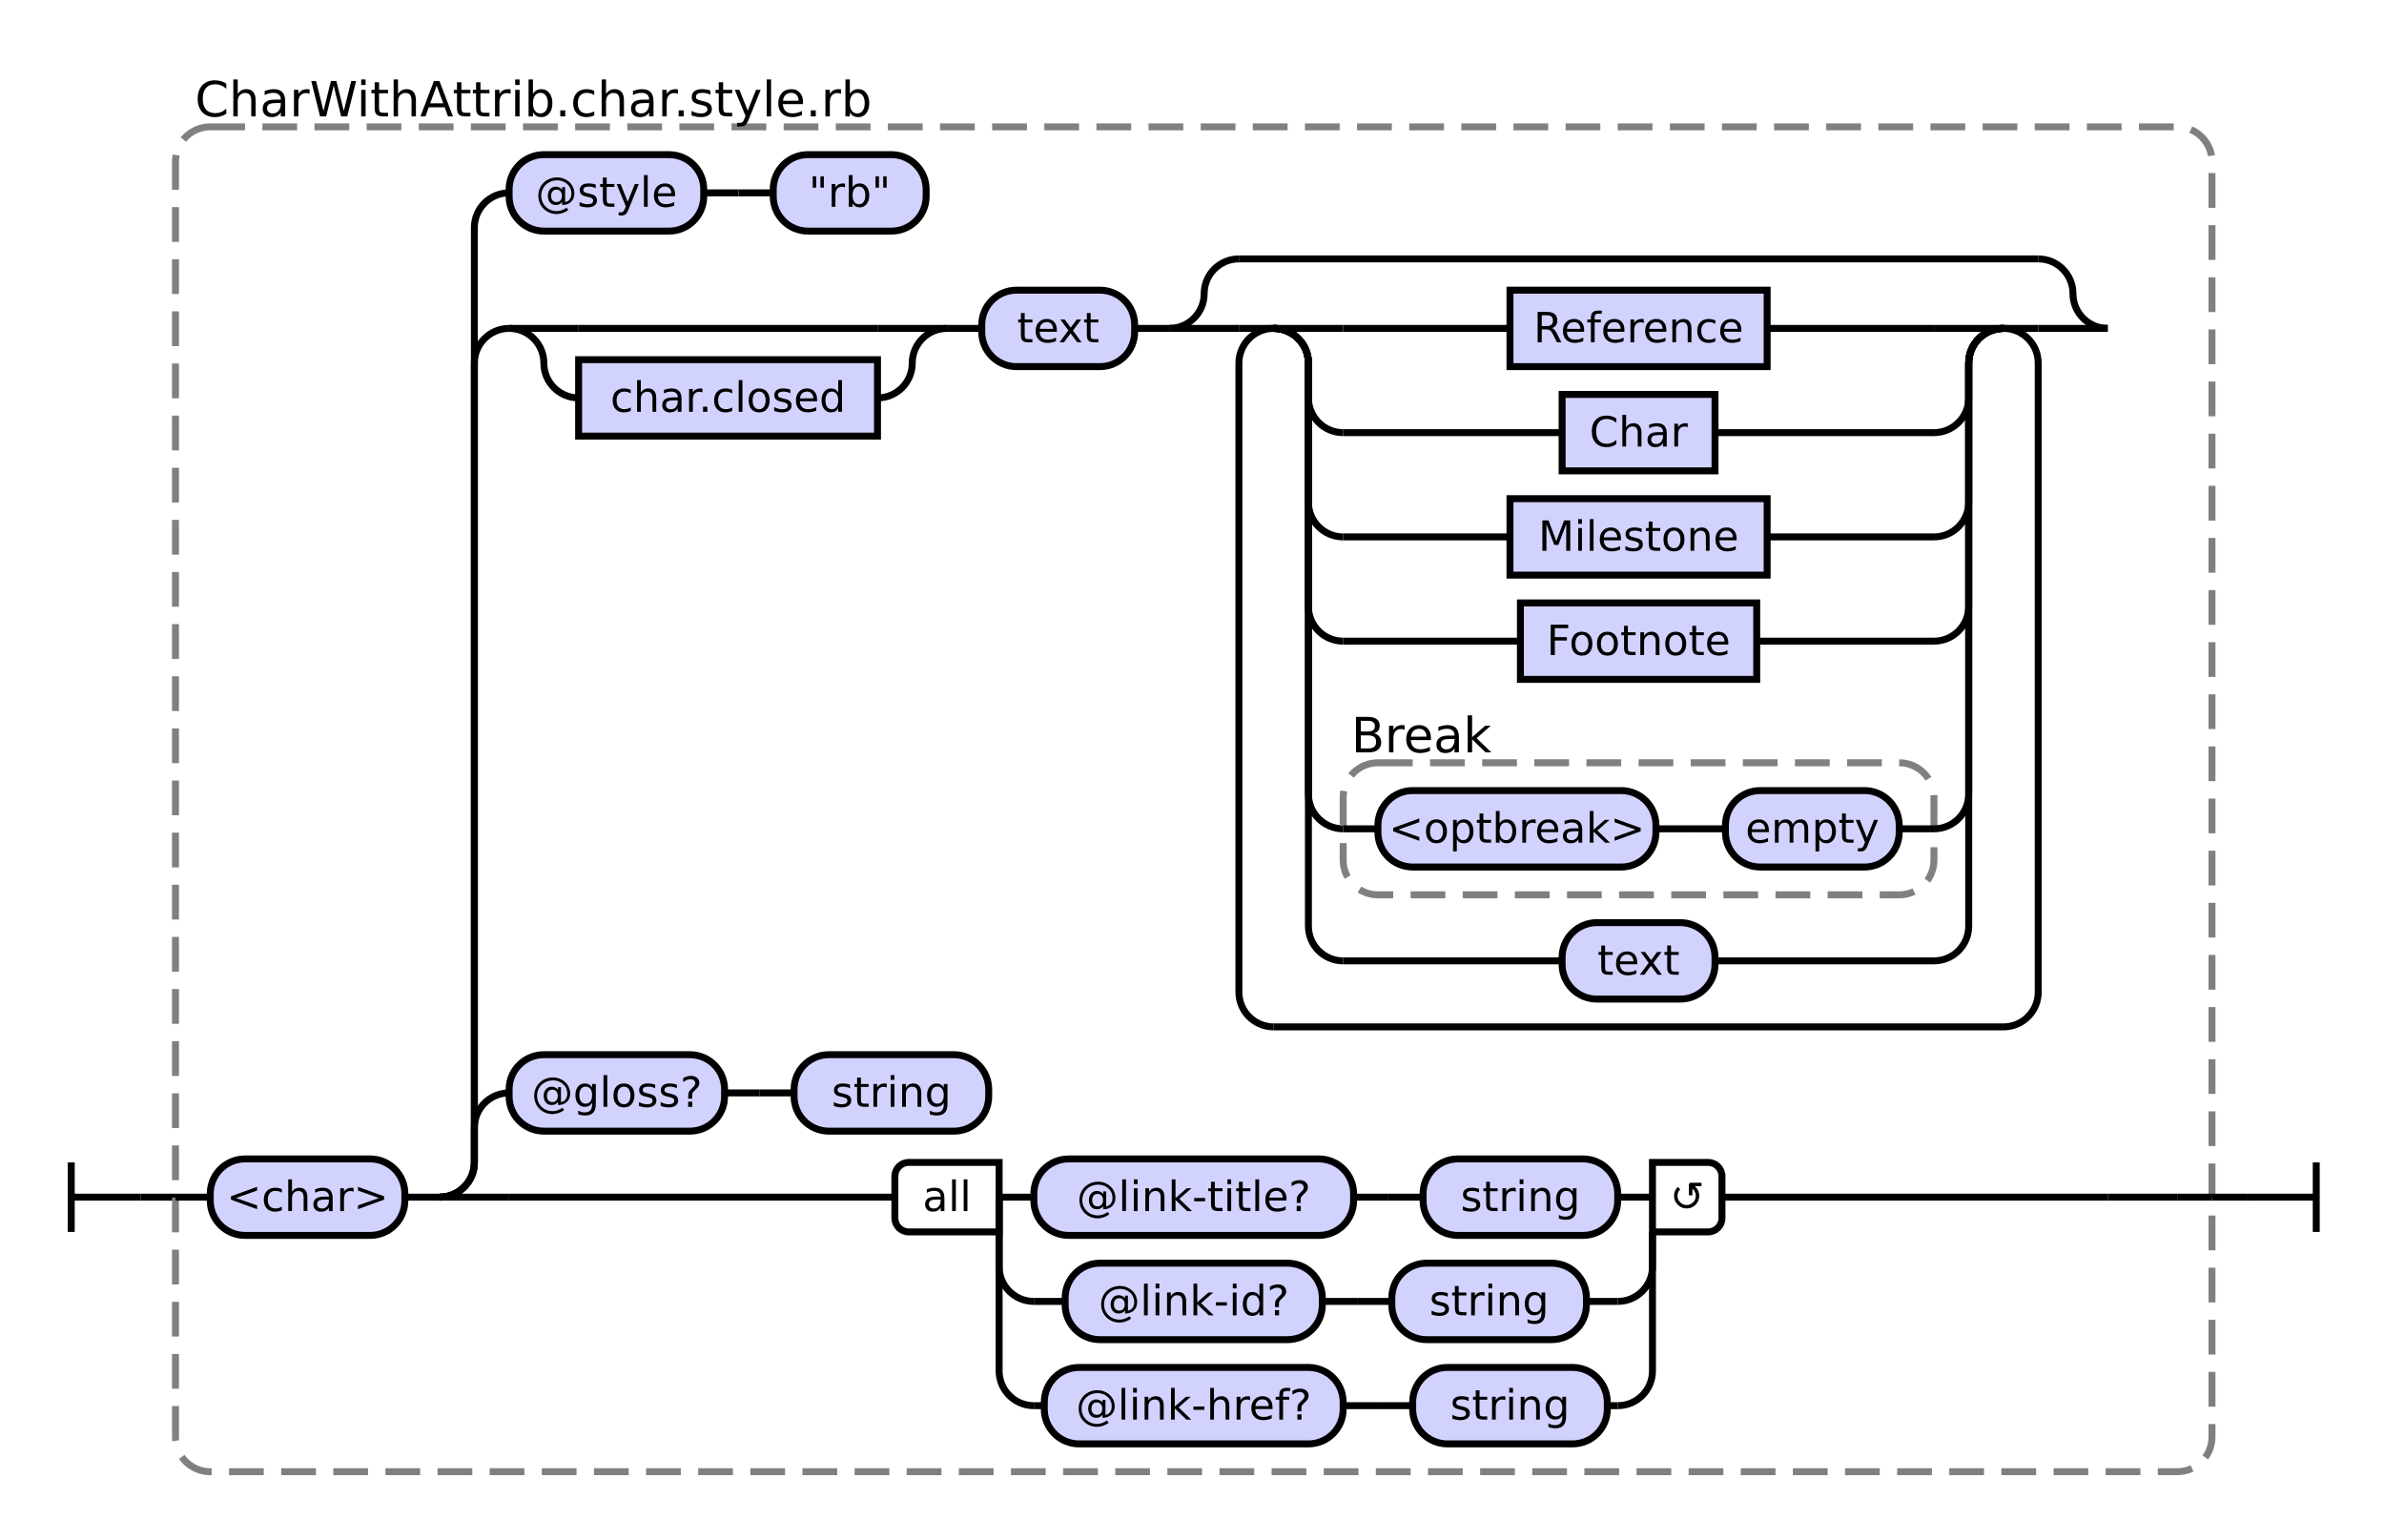
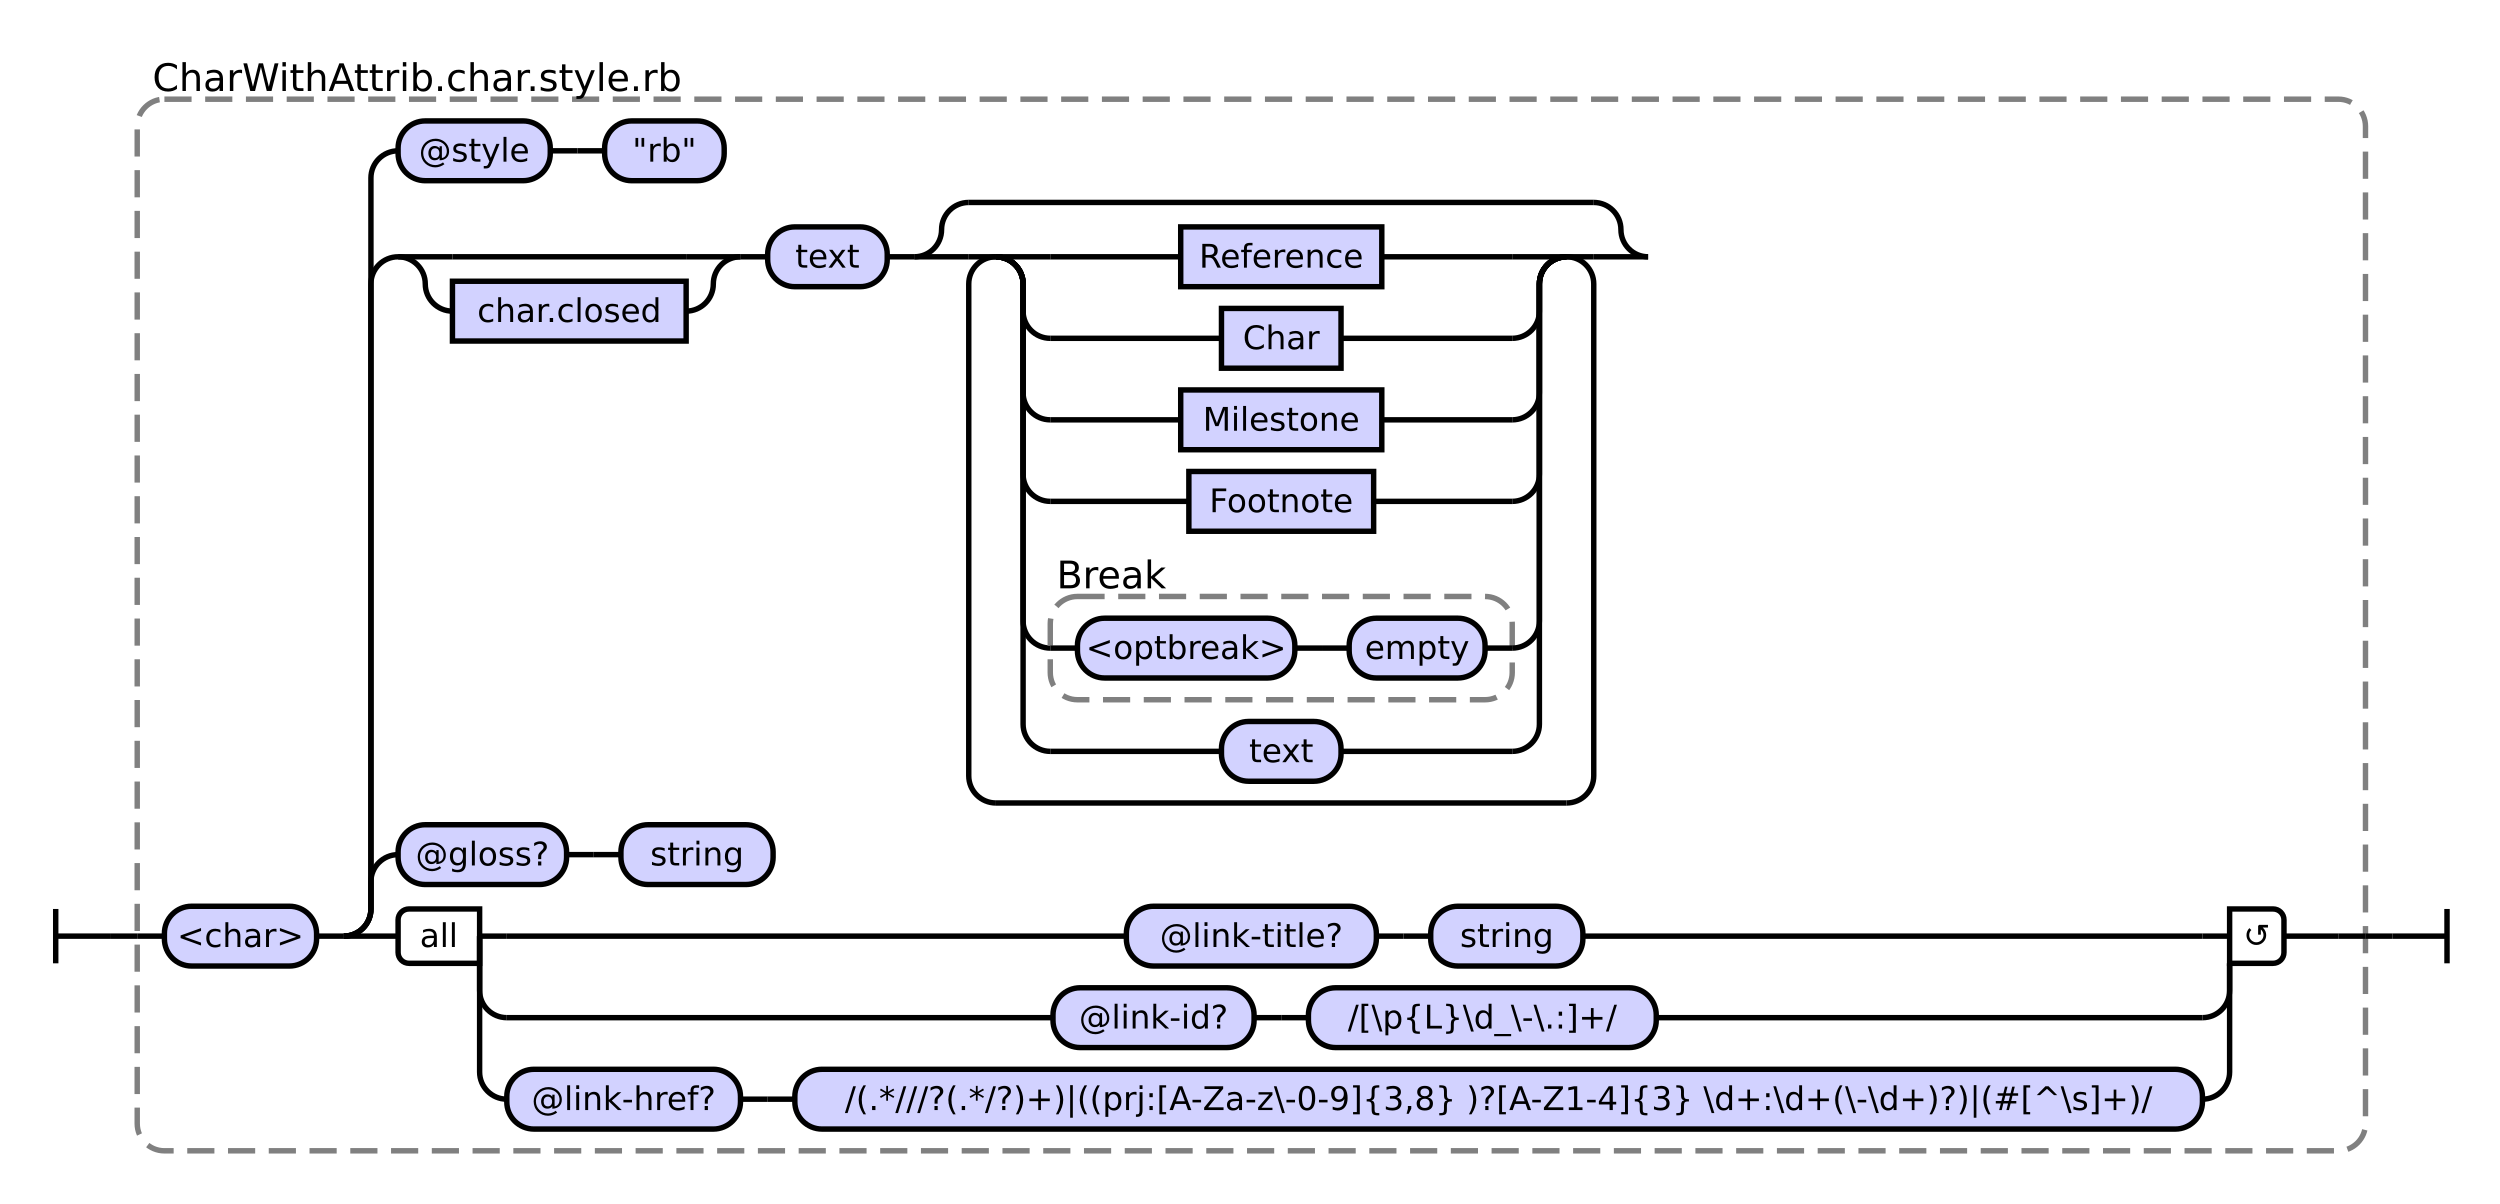
- <svg xmlns="http://www.w3.org/2000/svg" class="railroad-diagram" height="443" viewBox="0 0 686.0 443" width="686.0">
+ <svg xmlns="http://www.w3.org/2000/svg" class="railroad-diagram" height="443" viewBox="0 0 920.0 443" width="920.0">
  <g transform="translate(.5 .5)">
    <style>/*  */
    svg.railroad-diagram {
        background-color:hsl(30,20%,95%);
    }
    svg.railroad-diagram path {
        stroke-width: 2;
        stroke: black;
        fill: none;
    }
    svg.railroad-diagram text {
        font-size: 12px;
        text-anchor: middle;
        font-family: DejaVu Sans;
    }
    svg.railroad-diagram text.label {
        text-anchor:start;
    }
    svg.railroad-diagram text.comment {
        font-family: DejaVu Sans;
        font-size: 14px;
    }
    svg.railroad-diagram rect{
        stroke-width: 2;
        stroke:black;
        fill: rgb(210, 210, 255);
    }
    svg.railroad-diagram rect.group-box {
        stroke: gray;
        stroke-dasharray: 10 5;
        fill: none;
    }
    .terminal {
        font-family: DejaVu Sans;
    }

/*  */
</style>
    <g>
      <path d="M 20 334 v 20 m 0 -10 h 20" />
    </g>
    <path d="M 40 344 h 10" />
    <g>
      <path d="M 50 344 h 0.0" />
-       <path d="M 636.0 344 h 0.0" />
-       <rect class="group-box" height="387" rx="10" ry="10" width="586.0" x="50.0" y="36" />
+       <path d="M 870.0 344 h 0.0" />
+       <rect class="group-box" height="387" rx="10" ry="10" width="820.0" x="50.0" y="36" />
      <g>
        <path d="M 50.0 344 h 10.0" />
-         <path d="M 626.0 344 h 10.0" />
+         <path d="M 860.0 344 h 10.0" />
        <g class="terminal ">
          <path d="M 60.0 344 h 0.0" />
          <path d="M 116.0 344 h 0.0" />
          <rect height="22" rx="10" ry="10" width="56.0" x="60.0" y="333" />
          <text x="88.0" y="348">&lt;char&gt;</text>
        </g>
        <path d="M 116.0 344 h 10" />
        <g>
          <path d="M 126.0 344 h 0.0" />
-           <path d="M 626.0 344 h 0.0" />
+           <path d="M 860.0 344 h 0.0" />
          <path d="M 126.0 344 a 10 10 0 0 0 10 -10 v -10 a 10 10 0 0 1 10 -10" />
          <g>
            <path d="M 146.0 314 h 0.0" />
            <path d="M 284.0 314 h 0.0" />
            <g class="terminal ">
              <path d="M 146.0 314 h 0.0" />
              <path d="M 208.0 314 h 0.0" />
              <rect height="22" rx="10" ry="10" width="62.0" x="146.0" y="303" />
              <text x="177.0" y="318">@gloss?</text>
            </g>
            <path d="M 208.0 314 h 10" />
            <path d="M 218.0 314 h 10" />
            <g class="terminal ">
              <path d="M 228.0 314 h 0.0" />
              <path d="M 284.0 314 h 0.0" />
              <rect height="22" rx="10" ry="10" width="56.0" x="228.0" y="303" />
              <text x="256.0" y="318">string</text>
            </g>
          </g>
          <path d="M 126.0 344 a 10 10 0 0 0 10 -10 v -230 a 10 10 0 0 1 10 -10" />
          <g>
            <path d="M 146.0 94 h 0.0" />
            <path d="M 606.0 94 h 0.0" />
            <g>
              <path d="M 146.0 94 h 0.0" />
              <path d="M 272.0 94 h 0.0" />
              <path d="M 146.0 94 h 20" />
              <g>
                <path d="M 166.0 94 h 86.0" />
              </g>
              <path d="M 252.0 94 h 20" />
              <path d="M 146.0 94 a 10 10 0 0 1 10 10 v 0 a 10 10 0 0 0 10 10" />
              <g class="non-terminal ">
                <path d="M 166.0 114 h 0.0" />
                <path d="M 252.0 114 h 0.0" />
                <rect height="22" width="86.0" x="166.0" y="103" />
                <text x="209.0" y="118">char.closed</text>
              </g>
              <path d="M 252.0 114 a 10 10 0 0 0 10 -10 v 0 a 10 10 0 0 1 10 -10" />
            </g>
            <path d="M 272.0 94 h 10" />
            <g class="terminal ">
              <path d="M 282.0 94 h 0.0" />
              <path d="M 326.0 94 h 0.0" />
              <rect height="22" rx="10" ry="10" width="44.0" x="282.0" y="83" />
              <text x="304.0" y="98">text</text>
            </g>
            <path d="M 326.0 94 h 10" />
            <g>
              <path d="M 336.0 94 h 0.0" />
              <path d="M 606.0 94 h 0.0" />
              <path d="M 336.0 94 a 10 10 0 0 0 10 -10 v 0 a 10 10 0 0 1 10 -10" />
              <g>
                <path d="M 356.0 74 h 230.0" />
              </g>
              <path d="M 586.0 74 a 10 10 0 0 1 10 10 v 0 a 10 10 0 0 0 10 10" />
              <path d="M 336.0 94 h 20" />
              <g>
                <path d="M 356.0 94 h 0.0" />
                <path d="M 586.0 94 h 0.0" />
                <path d="M 356.0 94 h 10" />
                <g>
                  <path d="M 366.0 94 h 0.0" />
                  <path d="M 576.0 94 h 0.0" />
                  <path d="M 366.0 94 h 20" />
                  <g class="non-terminal ">
                    <path d="M 386.0 94 h 48.0" />
                    <path d="M 508.0 94 h 48.0" />
                    <rect height="22" width="74.0" x="434.0" y="83" />
                    <text x="471.0" y="98">Reference</text>
                  </g>
                  <path d="M 556.0 94 h 20" />
                  <path d="M 366.0 94 a 10 10 0 0 1 10 10 v 10 a 10 10 0 0 0 10 10" />
                  <g class="non-terminal ">
                    <path d="M 386.0 124 h 63.0" />
                    <path d="M 493.0 124 h 63.0" />
                    <rect height="22" width="44.0" x="449.0" y="113" />
                    <text x="471.0" y="128">Char</text>
                  </g>
                  <path d="M 556.0 124 a 10 10 0 0 0 10 -10 v -10 a 10 10 0 0 1 10 -10" />
                  <path d="M 366.0 94 a 10 10 0 0 1 10 10 v 40 a 10 10 0 0 0 10 10" />
                  <g class="non-terminal ">
                    <path d="M 386.0 154 h 48.0" />
                    <path d="M 508.0 154 h 48.0" />
                    <rect height="22" width="74.0" x="434.0" y="143" />
                    <text x="471.0" y="158">Milestone</text>
                  </g>
                  <path d="M 556.0 154 a 10 10 0 0 0 10 -10 v -40 a 10 10 0 0 1 10 -10" />
                  <path d="M 366.0 94 a 10 10 0 0 1 10 10 v 70 a 10 10 0 0 0 10 10" />
                  <g class="non-terminal ">
                    <path d="M 386.0 184 h 51.0" />
                    <path d="M 505.0 184 h 51.0" />
                    <rect height="22" width="68.0" x="437.0" y="173" />
                    <text x="471.0" y="188">Footnote</text>
                  </g>
                  <path d="M 556.0 184 a 10 10 0 0 0 10 -10 v -70 a 10 10 0 0 1 10 -10" />
                  <path d="M 366.0 94 a 10 10 0 0 1 10 10 v 124 a 10 10 0 0 0 10 10" />
                  <g>
                    <path d="M 386.0 238 h 0.0" />
                    <path d="M 556.0 238 h 0.0" />
                    <rect class="group-box" height="38" rx="10" ry="10" width="170.0" x="386.0" y="219" />
                    <g>
                      <path d="M 386.0 238 h 10.0" />
                      <path d="M 546.0 238 h 10.0" />
                      <g class="terminal ">
                        <path d="M 396.0 238 h 0.0" />
                        <path d="M 476.0 238 h 0.0" />
                        <rect height="22" rx="10" ry="10" width="80.0" x="396.0" y="227" />
                        <text x="436.0" y="242">&lt;optbreak&gt;</text>
                      </g>
                      <path d="M 476.0 238 h 10" />
                      <path d="M 486.0 238 h 10" />
                      <g class="terminal ">
                        <path d="M 496.0 238 h 0.0" />
                        <path d="M 546.0 238 h 0.0" />
                        <rect height="22" rx="10" ry="10" width="50.0" x="496.0" y="227" />
                        <text x="521.0" y="242">empty</text>
                      </g>
                    </g>
                    <g class="non-terminal ">
                      <path d="M 386.0 211 h 0.0" />
                      <path d="M 431.0 211 h 0.0" />
                      <text class="comment" x="408.5" y="216">Break</text>
                    </g>
                  </g>
                  <path d="M 556.0 238 a 10 10 0 0 0 10 -10 v -124 a 10 10 0 0 1 10 -10" />
                  <path d="M 366.0 94 a 10 10 0 0 1 10 10 v 162 a 10 10 0 0 0 10 10" />
                  <g class="terminal ">
                    <path d="M 386.0 276 h 63.0" />
                    <path d="M 493.0 276 h 63.0" />
                    <rect height="22" rx="10" ry="10" width="44.0" x="449.0" y="265" />
                    <text x="471.0" y="280">text</text>
                  </g>
                  <path d="M 556.0 276 a 10 10 0 0 0 10 -10 v -162 a 10 10 0 0 1 10 -10" />
                </g>
                <path d="M 576.0 94 h 10" />
                <path d="M 366.0 94 a 10 10 0 0 0 -10 10 v 181 a 10 10 0 0 0 10 10" />
                <g>
                  <path d="M 366.0 295 h 210.0" />
                </g>
                <path d="M 576.0 295 a 10 10 0 0 0 10 -10 v -181 a 10 10 0 0 0 -10 -10" />
              </g>
              <path d="M 586.0 94 h 20" />
            </g>
          </g>
          <path d="M 126.0 344 a 10 10 0 0 0 10 -10 v -269 a 10 10 0 0 1 10 -10" />
          <g>
            <path d="M 146.0 55 h 0.0" />
            <path d="M 266.0 55 h 0.0" />
            <g class="terminal ">
              <path d="M 146.0 55 h 0.0" />
              <path d="M 202.0 55 h 0.0" />
              <rect height="22" rx="10" ry="10" width="56.0" x="146.0" y="44" />
              <text x="174.0" y="59">@style</text>
            </g>
            <path d="M 202.0 55 h 10" />
            <path d="M 212.0 55 h 10" />
            <g class="terminal ">
              <path d="M 222.0 55 h 0.0" />
              <path d="M 266.0 55 h 0.0" />
              <rect height="22" rx="10" ry="10" width="44.0" x="222.0" y="44" />
              <text x="244.0" y="59">"rb"</text>
            </g>
          </g>
          <path d="M 126.0 344 h 20" />
          <g>
-             <path d="M 146.0 344 h 111.0" />
-             <path d="M 495.0 344 h 111.0" />
-             <path d="M 287.0 344 h 10" />
-             <g>
-               <path d="M 297.0 344 h 0.0" />
-               <path d="M 465.0 344 h 0.0" />
-               <g class="terminal ">
-                 <path d="M 297.0 344 h 0.0" />
-                 <path d="M 389.0 344 h 0.0" />
-                 <rect height="22" rx="10" ry="10" width="92.0" x="297.0" y="333" />
-                 <text x="343.0" y="348">@link-title?</text>
-               </g>
-               <path d="M 389.0 344 h 10" />
-               <path d="M 399.0 344 h 10" />
-               <g class="terminal ">
-                 <path d="M 409.0 344 h 0.0" />
-                 <path d="M 465.0 344 h 0.0" />
-                 <rect height="22" rx="10" ry="10" width="56.0" x="409.0" y="333" />
-                 <text x="437.0" y="348">string</text>
-               </g>
-             </g>
-             <path d="M 465.0 344 h 10" />
-             <path d="M 287.0 344 v 20 a 10 10 0 0 0 10 10" />
-             <g>
-               <path d="M 297.0 374 h 9.0" />
-               <path d="M 456.0 374 h 9.0" />
-               <g class="terminal ">
-                 <path d="M 306.0 374 h 0.0" />
-                 <path d="M 380.0 374 h 0.0" />
-                 <rect height="22" rx="10" ry="10" width="74.0" x="306.0" y="363" />
-                 <text x="343.0" y="378">@link-id?</text>
-               </g>
-               <path d="M 380.0 374 h 10" />
-               <path d="M 390.0 374 h 10" />
-               <g class="terminal ">
-                 <path d="M 400.0 374 h 0.0" />
-                 <path d="M 456.0 374 h 0.0" />
-                 <rect height="22" rx="10" ry="10" width="56.0" x="400.0" y="363" />
-                 <text x="428.0" y="378">string</text>
-               </g>
-             </g>
-             <path d="M 465.0 374 a 10 10 0 0 0 10 -10 v -10" />
-             <path d="M 287.0 344 v 50 a 10 10 0 0 0 10 10" />
-             <g>
-               <path d="M 297.0 404 h 3.0" />
-               <path d="M 462.0 404 h 3.0" />
-               <g class="terminal ">
-                 <path d="M 300.0 404 h 0.0" />
-                 <path d="M 386.0 404 h 0.0" />
-                 <rect height="22" rx="10" ry="10" width="86.0" x="300.0" y="393" />
-                 <text x="343.0" y="408">@link-href?</text>
-               </g>
-               <path d="M 386.0 404 h 10" />
-               <path d="M 396.0 404 h 10" />
-               <g class="terminal ">
-                 <path d="M 406.0 404 h 0.0" />
-                 <path d="M 462.0 404 h 0.0" />
-                 <rect height="22" rx="10" ry="10" width="56.0" x="406.0" y="393" />
-                 <text x="434.0" y="408">string</text>
-               </g>
-             </g>
-             <path d="M 465.0 404 a 10 10 0 0 0 10 -10 v -40" />
+             <path d="M 146.0 344 h 0.0" />
+             <path d="M 840.0 344 h 0.0" />
+             <path d="M 176.0 344 h 10" />
+             <g>
+               <path d="M 186.0 344 h 228.0" />
+               <path d="M 582.0 344 h 228.0" />
+               <g class="terminal ">
+                 <path d="M 414.0 344 h 0.0" />
+                 <path d="M 506.0 344 h 0.0" />
+                 <rect height="22" rx="10" ry="10" width="92.0" x="414.0" y="333" />
+                 <text x="460.0" y="348">@link-title?</text>
+               </g>
+               <path d="M 506.0 344 h 10" />
+               <path d="M 516.0 344 h 10" />
+               <g class="terminal ">
+                 <path d="M 526.0 344 h 0.0" />
+                 <path d="M 582.0 344 h 0.0" />
+                 <rect height="22" rx="10" ry="10" width="56.0" x="526.0" y="333" />
+                 <text x="554.0" y="348">string</text>
+               </g>
+             </g>
+             <path d="M 810.0 344 h 10" />
+             <path d="M 176.0 344 v 20 a 10 10 0 0 0 10 10" />
+             <g>
+               <path d="M 186.0 374 h 201.0" />
+               <path d="M 609.0 374 h 201.0" />
+               <g class="terminal ">
+                 <path d="M 387.0 374 h 0.0" />
+                 <path d="M 461.0 374 h 0.0" />
+                 <rect height="22" rx="10" ry="10" width="74.0" x="387.0" y="363" />
+                 <text x="424.0" y="378">@link-id?</text>
+               </g>
+               <path d="M 461.0 374 h 10" />
+               <path d="M 471.0 374 h 10" />
+               <g class="terminal ">
+                 <path d="M 481.0 374 h 0.0" />
+                 <path d="M 609.0 374 h 0.0" />
+                 <rect height="22" rx="10" ry="10" width="128.0" x="481.0" y="363" />
+                 <text x="545.0" y="378">/[\p{L}\d_\-\.:]+/</text>
+               </g>
+             </g>
+             <path d="M 810.0 374 a 10 10 0 0 0 10 -10 v -10" />
+             <path d="M 176.0 344 v 50 a 10 10 0 0 0 10 10" />
+             <g>
+               <path d="M 186.0 404 h 0.0" />
+               <path d="M 810.0 404 h 0.0" />
+               <g class="terminal ">
+                 <path d="M 186.0 404 h 0.0" />
+                 <path d="M 272.0 404 h 0.0" />
+                 <rect height="22" rx="10" ry="10" width="86.0" x="186.0" y="393" />
+                 <text x="229.0" y="408">@link-href?</text>
+               </g>
+               <path d="M 272.0 404 h 10" />
+               <path d="M 282.0 404 h 10" />
+               <g class="terminal ">
+                 <path d="M 292.0 404 h 0.0" />
+                 <path d="M 810.0 404 h 0.0" />
+                 <rect height="22" rx="10" ry="10" width="518.0" x="292.0" y="393" />
+                 <text x="551.0" y="408">/(.*///?(.*/?)+)|((prj:[A-Za-z\-0-9]{3,8} )?[A-Z1-4]{3} \d+:\d+(\-\d+)?)|(#[^\s]+)/</text>
+               </g>
+             </g>
+             <path d="M 810.0 404 a 10 10 0 0 0 10 -10 v -40" />
            <g class="diagram-text">
-               <path class="diagram-text" d="M 287.0 334 h -26 a 4 4 0 0 0 -4 4 v 12 a 4 4 0 0 0 4 4 h 26 z" />
-               <text class="diagram-text" x="272.0" y="348">all</text>
-               <path class="diagram-text" d="M 475.0 334 h 16 a 4 4 0 0 1 4 4 v 12 a 4 4 0 0 1 -4 4 h -16 z" />
-               <text class="diagram-arrow" x="485.0" y="348">↺</text>
+               <path class="diagram-text" d="M 176.0 334 h -26 a 4 4 0 0 0 -4 4 v 12 a 4 4 0 0 0 4 4 h 26 z" />
+               <text class="diagram-text" x="161.0" y="348">all</text>
+               <path class="diagram-text" d="M 820.0 334 h 16 a 4 4 0 0 1 4 4 v 12 a 4 4 0 0 1 -4 4 h -16 z" />
+               <text class="diagram-arrow" x="830.0" y="348">↺</text>
            </g>
          </g>
-           <path d="M 606.0 344 h 20" />
+           <path d="M 840.0 344 h 20" />
        </g>
      </g>
      <g class="non-terminal ">
        <path d="M 50.0 28 h 0.0" />
        <path d="M 256.0 28 h 0.0" />
        <text class="comment" x="153.0" y="33">CharWithAttrib.char.style.rb</text>
      </g>
    </g>
-     <path d="M 636.0 344 h 10" />
-     <path d="M 646.0 344 h 20 m 0 -10 v 20" />
+     <path d="M 870.0 344 h 10" />
+     <path d="M 880.0 344 h 20 m 0 -10 v 20" />
  </g>
</svg>
